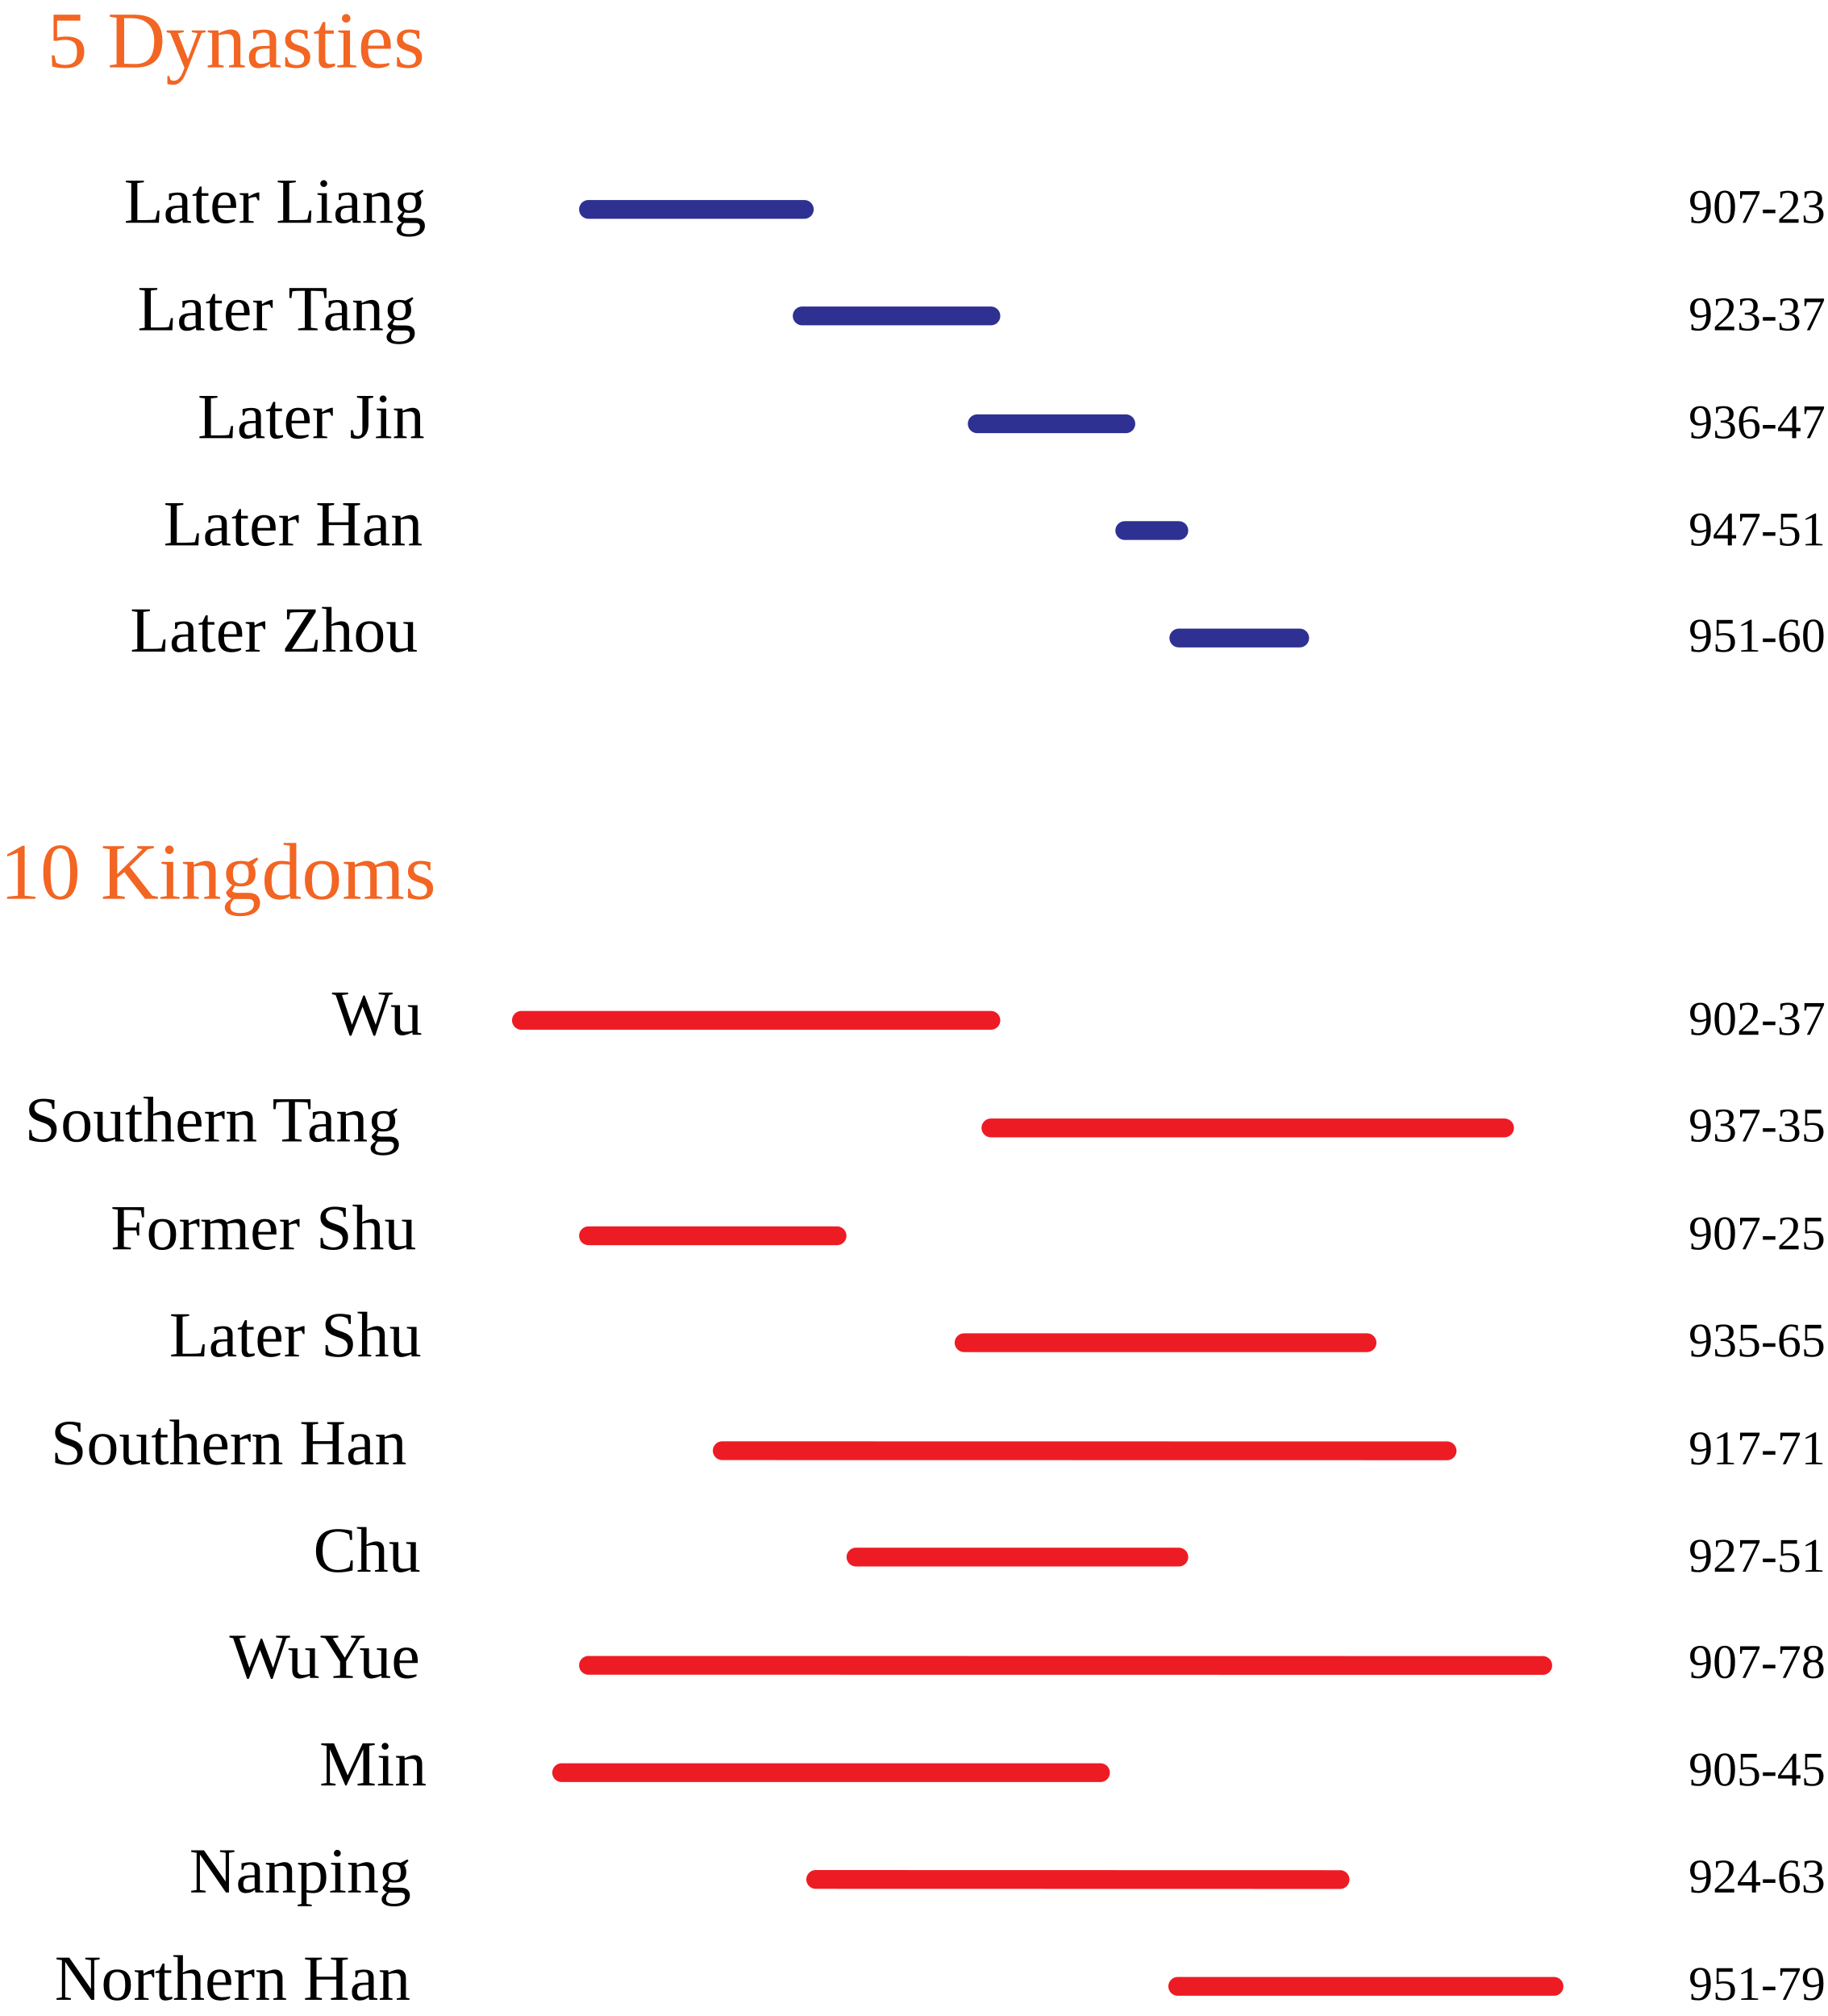
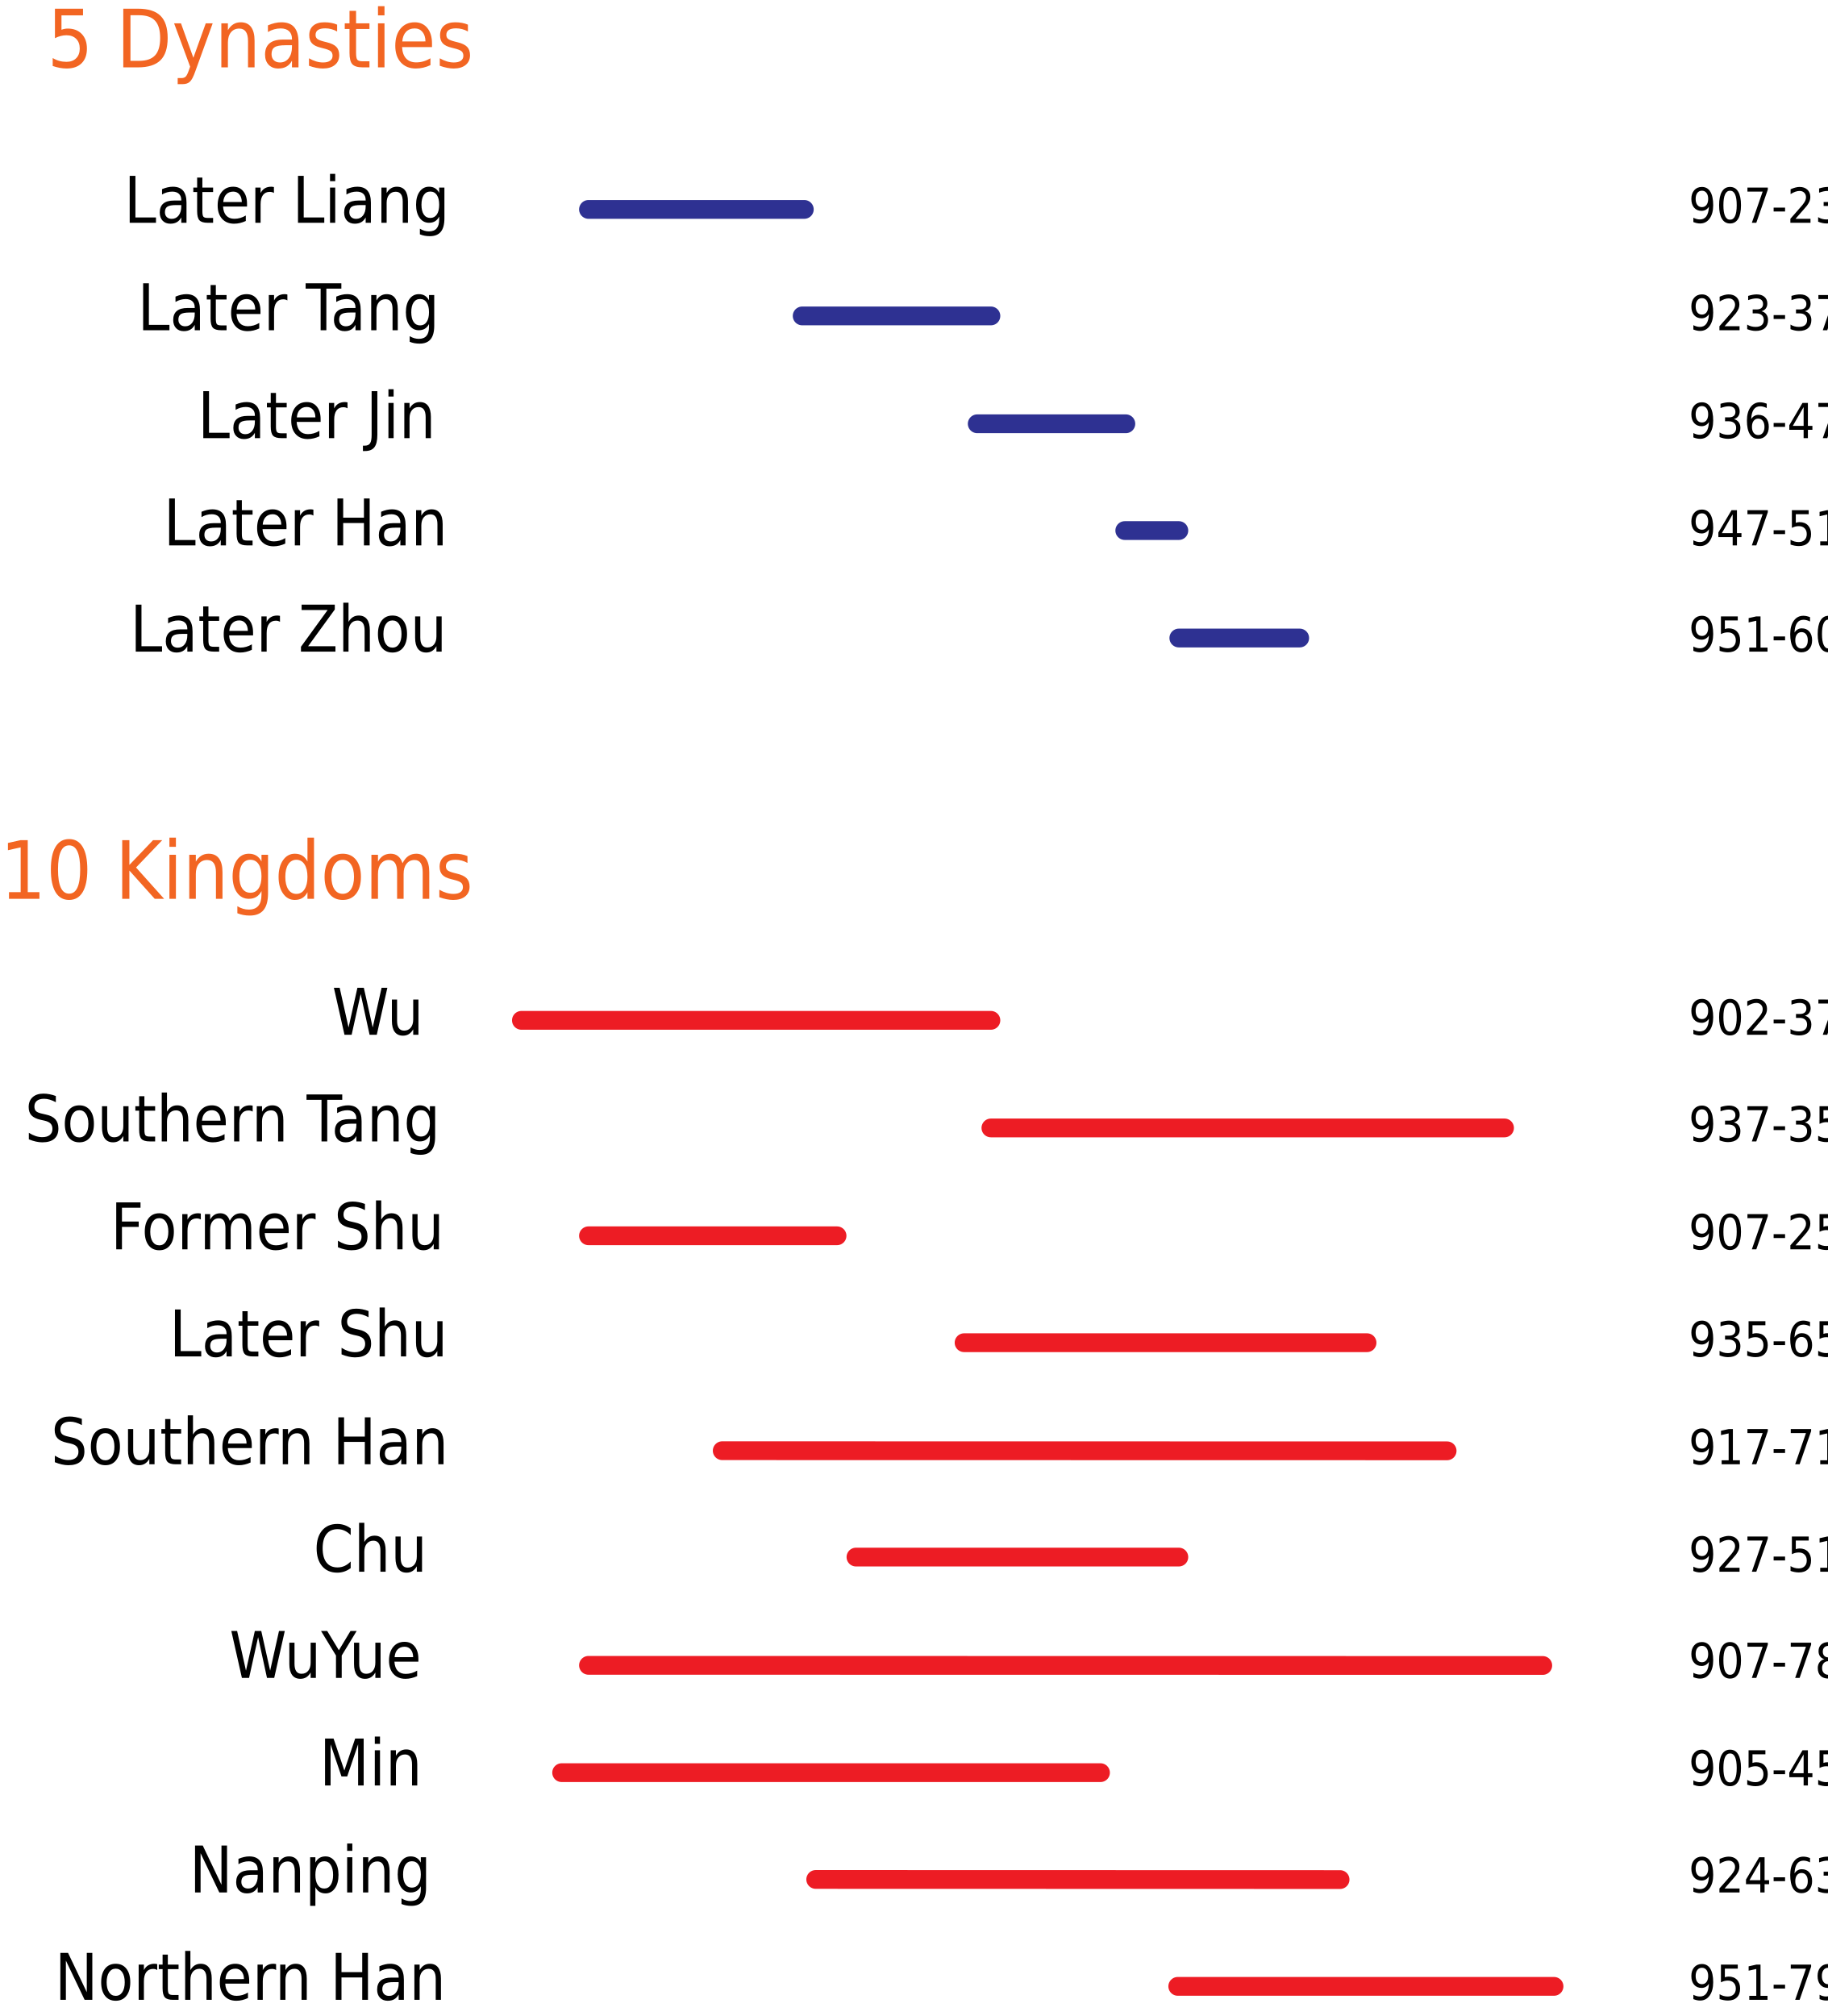
<svg xmlns="http://www.w3.org/2000/svg" version="1.1" id="Layer_1" x="0px" y="0px" viewBox="0 0 1362.2 1502.8" style="enable-background:new 0 0 1362.2 1502.8;" xml:space="preserve">
  <style type="text/css">
	.st0{fill:none;stroke:#ED1C24;stroke-width:14;stroke-linecap:round;stroke-miterlimit:10;}
- 	.st1{}
+ 	.st1{font-family: 'Myriad Pro', 'DejaVu Sans Condensed', Helvetica, Arial, sans-serif; }
	.st2{font-size:48px;}
	.st3{font-size:36px;}
	.st4{fill:#F26522;}
	.st5{font-size:60px;}
	.st6{fill:none;stroke:#2E3192;stroke-width:14;stroke-linecap:round;stroke-miterlimit:10;}
</style>
  <line class="st0" x1="388.7" y1="760.6" x2="738.7" y2="760.6" />
  <text transform="matrix(1 0 0 1 247.4738 771.3378)" class="st1 st2">Wu</text>
  <line class="st0" x1="738.7" y1="840.8" x2="1121.6" y2="840.8" />
  <line class="st0" x1="438.7" y1="921.2" x2="624" y2="921.2" />
  <line class="st0" x1="718.7" y1="1000.9" x2="1019.1" y2="1000.9" />
  <line class="st0" x1="538.4" y1="1081.4" x2="1078.8" y2="1081.5" />
  <line class="st0" x1="638.1" y1="1160.7" x2="878.8" y2="1160.7" />
  <line class="st0" x1="438.7" y1="1241.4" x2="1150.1" y2="1241.5" />
  <line class="st0" x1="418.7" y1="1321.4" x2="820.4" y2="1321.4" />
  <line class="st0" x1="878" y1="1480.7" x2="1158.5" y2="1480.7" />
  <text transform="matrix(1 0 0 1 18.5175 850.8474)" class="st1 st2">Southern Tang</text>
  <text transform="matrix(1 0 0 1 82.4034 931.2988)" class="st1 st2">Former Shu</text>
  <text transform="matrix(1 0 0 1 126.1806 1011.142)" class="st1 st2">Later Shu</text>
  <text transform="matrix(1 0 0 1 37.9094 1091.534)" class="st1 st2">Southern Han</text>
  <text transform="matrix(1 0 0 1 233.6025 1171.632)" class="st1 st2">Chu</text>
  <text transform="matrix(1 0 0 1 171.0111 1250.769)" class="st1 st2">WuYue</text>
  <text transform="matrix(1 0 0 1 238.0662 1330.976)" class="st1 st2">Min</text>
  <text transform="matrix(1 0 0 1 141.1558 1410.718)" class="st1 st2">Nanping</text>
  <text transform="matrix(1 0 0 1 40.7409 1490.757)" class="st1 st2">Northern Han</text>
  <line class="st0" x1="608.1" y1="1401" x2="999" y2="1401.1" />
  <text transform="matrix(1 0 0 1 1258.823 771.3378)" class="st1 st3">902-37</text>
  <text transform="matrix(1 0 0 1 1258.823 850.8475)" class="st1 st3">937-35</text>
  <text transform="matrix(1 0 0 1 1258.823 931.2984)" class="st1 st3">907-25</text>
  <text transform="matrix(1 0 0 1 1258.823 1011.142)" class="st1 st3">935-65</text>
  <text transform="matrix(1 0 0 1 1258.823 1091.534)" class="st1 st3">917-71</text>
  <text transform="matrix(1 0 0 1 1258.823 1171.632)" class="st1 st3">927-51</text>
  <text transform="matrix(1 0 0 1 1258.823 1250.769)" class="st1 st3">907-78</text>
  <text transform="matrix(1 0 0 1 1258.823 1330.976)" class="st1 st3">905-45</text>
  <text transform="matrix(1 0 0 1 1258.823 1410.718)" class="st1 st3">924-63</text>
  <text transform="matrix(1 0 0 1 1258.823 1490.757)" class="st1 st3">951-79</text>
  <text transform="matrix(1 0 0 1 3.051758e-05 670.0048)" class="st4 st1 st5">10 Kingdoms</text>
  <line class="st6" x1="438.7" y1="156.1" x2="599.6" y2="156.1" />
  <line class="st6" x1="598" y1="235.5" x2="738.7" y2="235.5" />
  <line class="st6" x1="728.5" y1="315.9" x2="839.3" y2="315.9" />
  <line class="st6" x1="838.5" y1="395.5" x2="878.8" y2="395.5" />
  <line class="st6" x1="878.8" y1="475.6" x2="968.9" y2="475.6" />
  <text transform="matrix(1 0 0 1 35.1375 50.2202)" class="st4 st1 st5">5 Dynasties</text>
  <text transform="matrix(1 0 0 1 92.4379 166.0709)" class="st1 st2">Later Liang</text>
  <text transform="matrix(1 0 0 1 102.4682 246.1689)" class="st1 st2">Later Tang</text>
  <text transform="matrix(1 0 0 1 147.3001 326.6003)" class="st1 st2">Later Jin</text>
  <text transform="matrix(1 0 0 1 121.8606 406.5536)" class="st1 st2">Later Han</text>
  <text transform="matrix(1 0 0 1 96.9479 485.7375)" class="st1 st2">Later Zhou</text>
  <text transform="matrix(1 0 0 1 1258.823 166.0707)" class="st1 st3">907-23</text>
  <text transform="matrix(1 0 0 1 1258.823 246.1688)" class="st1 st3">923-37</text>
  <text transform="matrix(1 0 0 1 1258.823 326.6002)" class="st1 st3">936-47</text>
  <text transform="matrix(1 0 0 1 1258.823 406.5535)" class="st1 st3">947-51</text>
  <text transform="matrix(1 0 0 1 1258.823 485.7374)" class="st1 st3">951-60</text>
</svg>
